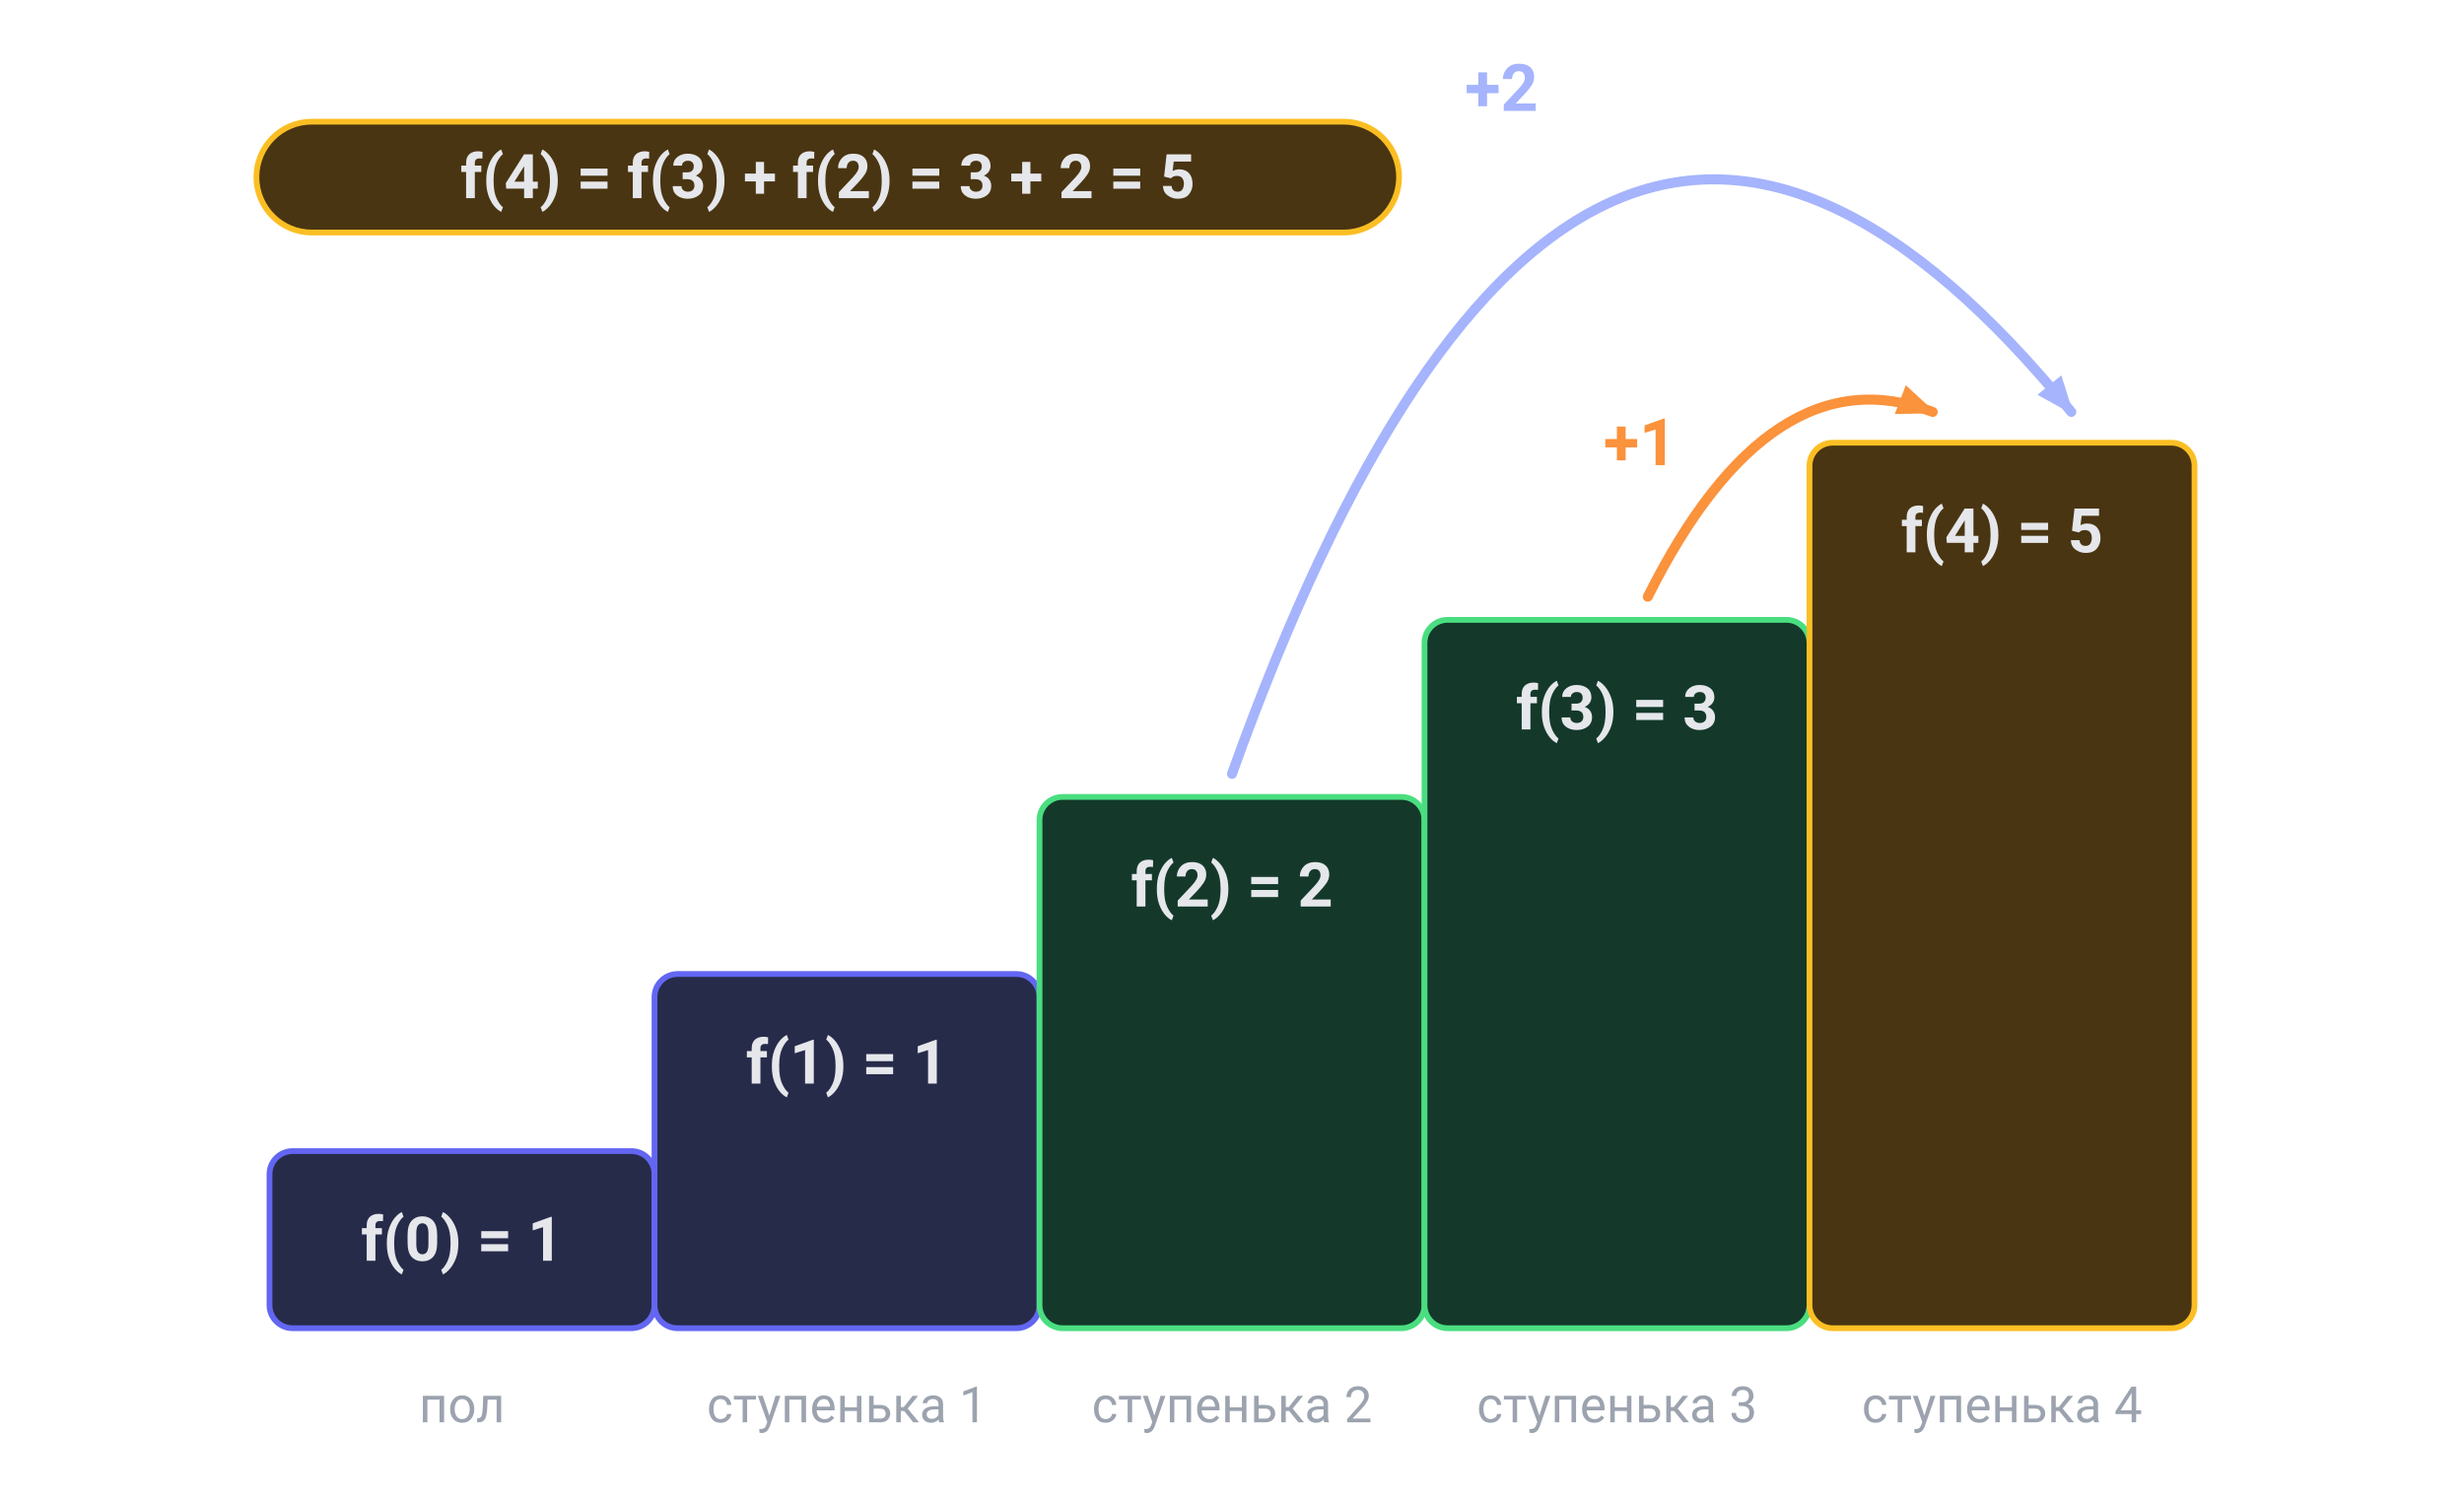
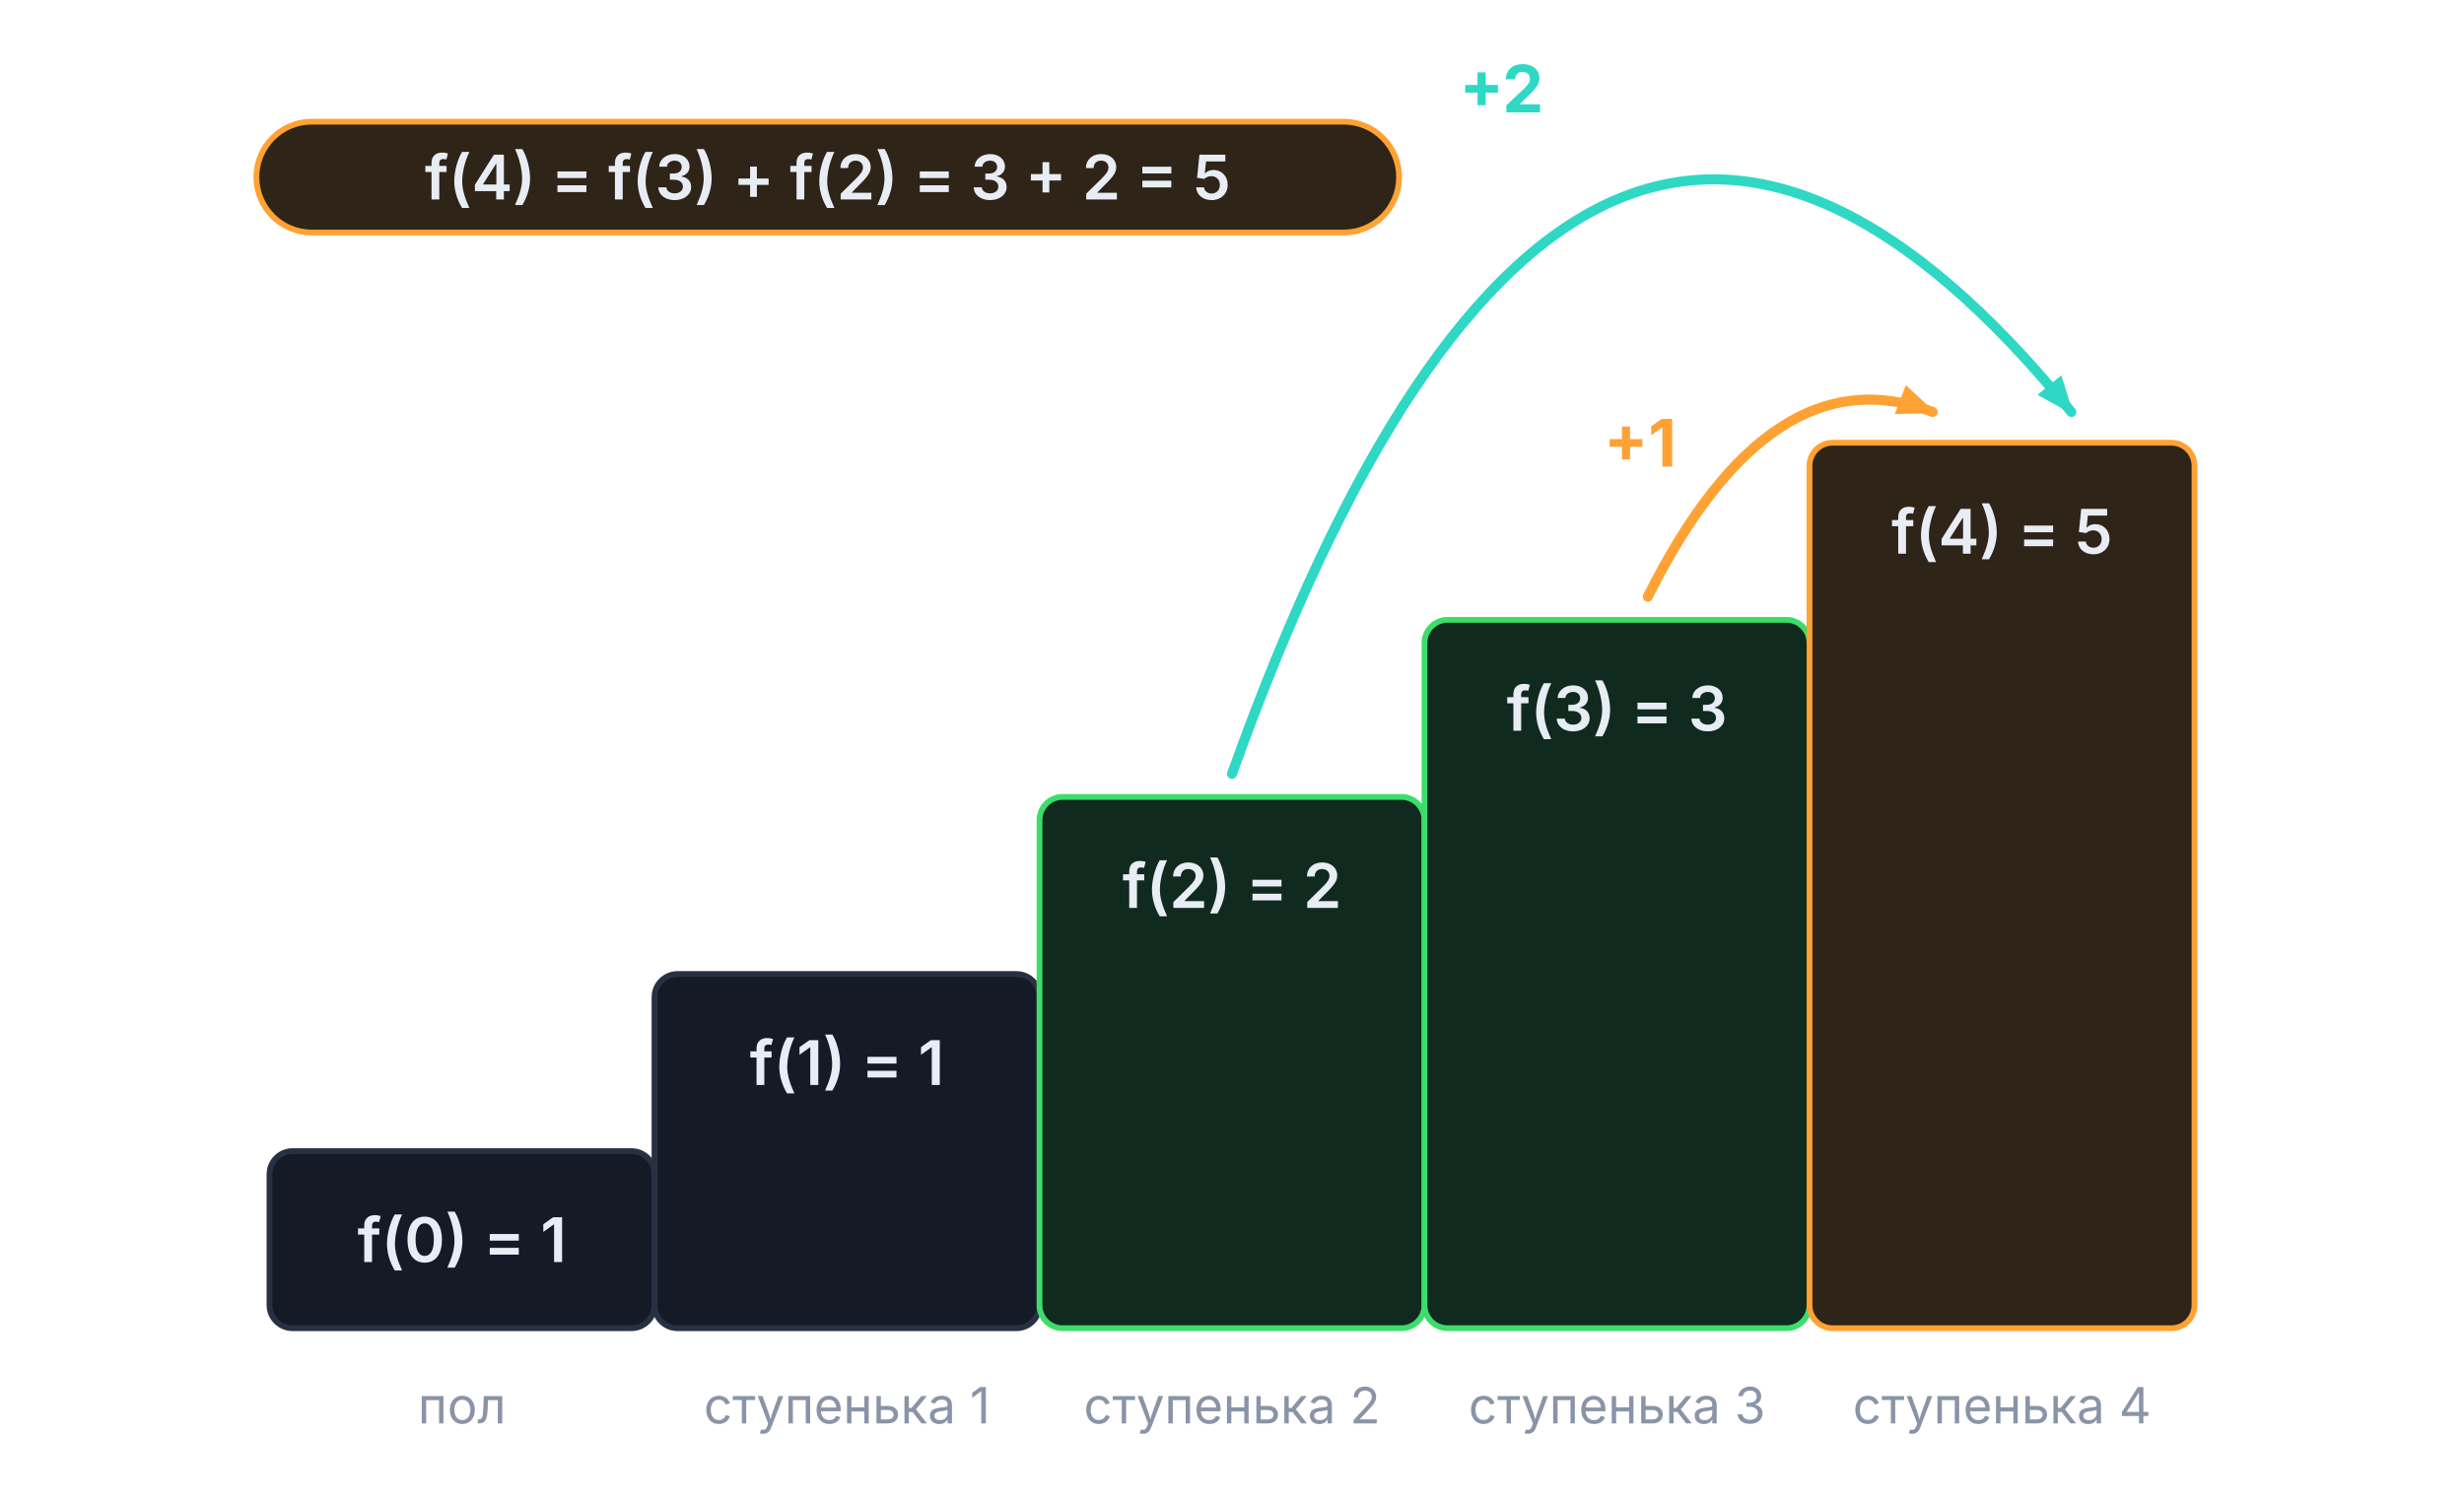
- <svg xmlns="http://www.w3.org/2000/svg" width="640" height="390" viewBox="0 0 640 390" font-family="'Segoe UI', Roboto, 'Helvetica Neue', Arial, sans-serif" role="img">
+ <svg xmlns="http://www.w3.org/2000/svg" width="640" height="390" viewBox="0 0 640 390" font-family="Inter, system-ui, 'Segoe UI', Roboto, Arial, sans-serif" role="img">
  <defs>
    <marker id="ah-accent" viewBox="0 0 10 10" refX="9" refY="5" markerWidth="10" markerHeight="10" markerUnits="userSpaceOnUse" orient="auto-start-reverse">
-       <path d="M0,1 L10,5 L0,9 z" fill="#a5b4fc" />
+       <path d="M0,1 L10,5 L0,9 z" fill="#2fd8c4" />
    </marker>
    <marker id="ah-accent2" viewBox="0 0 10 10" refX="9" refY="5" markerWidth="10" markerHeight="10" markerUnits="userSpaceOnUse" orient="auto-start-reverse">
-       <path d="M0,1 L10,5 L0,9 z" fill="#fb923c" />
+       <path d="M0,1 L10,5 L0,9 z" fill="#ffa133" />
    </marker>
  </defs>
-   <rect x="70.0" y="299.0" width="100.0" height="46.0" rx="6" fill="#272b4a" stroke="#6366f1" stroke-width="1.5" />
-   <text x="120.0" y="322.0" font-size="16" fill="#e5e7eb" font-weight="600" text-anchor="middle" dominant-baseline="central">f(0) = 1</text>
-   <text x="120.0" y="365.0" font-size="13" fill="#9ca3af" font-weight="400" text-anchor="middle" dominant-baseline="central">пол</text>
-   <rect x="170.0" y="253.0" width="100.0" height="92.0" rx="6" fill="#272b4a" stroke="#6366f1" stroke-width="1.5" />
-   <text x="220.0" y="276.0" font-size="16" fill="#e5e7eb" font-weight="600" text-anchor="middle" dominant-baseline="central">f(1) = 1</text>
-   <text x="220.0" y="365.0" font-size="13" fill="#9ca3af" font-weight="400" text-anchor="middle" dominant-baseline="central">ступенька 1</text>
-   <rect x="270.0" y="207.0" width="100.0" height="138.0" rx="6" fill="#14392a" stroke="#4ade80" stroke-width="1.5" />
-   <text x="320.0" y="230.0" font-size="16" fill="#e5e7eb" font-weight="600" text-anchor="middle" dominant-baseline="central">f(2) = 2</text>
-   <text x="320.0" y="365.0" font-size="13" fill="#9ca3af" font-weight="400" text-anchor="middle" dominant-baseline="central">ступенька 2</text>
-   <rect x="370.0" y="161.0" width="100.0" height="184.0" rx="6" fill="#14392a" stroke="#4ade80" stroke-width="1.5" />
-   <text x="420.0" y="184.0" font-size="16" fill="#e5e7eb" font-weight="600" text-anchor="middle" dominant-baseline="central">f(3) = 3</text>
-   <text x="420.0" y="365.0" font-size="13" fill="#9ca3af" font-weight="400" text-anchor="middle" dominant-baseline="central">ступенька 3</text>
-   <rect x="470.0" y="115.0" width="100.0" height="230.0" rx="6" fill="#4a3512" stroke="#fbbf24" stroke-width="1.5" />
-   <text x="520.0" y="138.0" font-size="16" fill="#e5e7eb" font-weight="600" text-anchor="middle" dominant-baseline="central">f(4) = 5</text>
-   <text x="520.0" y="365.0" font-size="13" fill="#9ca3af" font-weight="400" text-anchor="middle" dominant-baseline="central">ступенька 4</text>
-   <path d="M428,155 Q460,91 502,107" fill="none" stroke="#fb923c" stroke-width="2.6" stroke-linecap="round" stroke-linejoin="round" marker-end="url(#ah-accent2)" />
-   <text x="426.0" y="115.0" font-size="17" fill="#fb923c" font-weight="700" text-anchor="middle" dominant-baseline="central">+1</text>
-   <path d="M320,201 Q410,-50 538,107" fill="none" stroke="#a5b4fc" stroke-width="2.6" stroke-linecap="round" stroke-linejoin="round" marker-end="url(#ah-accent)" />
-   <text x="390.0" y="23.0" font-size="17" fill="#a5b4fc" font-weight="700" text-anchor="middle" dominant-baseline="central">+2</text>
-   <rect x="66.6" y="31.6" width="296.8" height="28.8" rx="14.4" fill="#4a3512" stroke="#fbbf24" stroke-width="1.5" />
-   <text x="215.0" y="46.0" font-size="16" fill="#e5e7eb" font-weight="600" text-anchor="middle" dominant-baseline="central">f(4) = f(3) + f(2) = 3 + 2 = 5</text>
+   <rect x="70.0" y="299.0" width="100.0" height="46.0" rx="6" fill="#151b26" stroke="#283142" stroke-width="1.5" />
+   <text x="120.0" y="322.0" font-size="16" fill="#e8edf5" font-weight="600" text-anchor="middle" dominant-baseline="central">f(0) = 1</text>
+   <text x="120.0" y="365.0" font-size="13" fill="#8a94a7" font-weight="400" text-anchor="middle" dominant-baseline="central">пол</text>
+   <rect x="170.0" y="253.0" width="100.0" height="92.0" rx="6" fill="#151b26" stroke="#283142" stroke-width="1.5" />
+   <text x="220.0" y="276.0" font-size="16" fill="#e8edf5" font-weight="600" text-anchor="middle" dominant-baseline="central">f(1) = 1</text>
+   <text x="220.0" y="365.0" font-size="13" fill="#8a94a7" font-weight="400" text-anchor="middle" dominant-baseline="central">ступенька 1</text>
+   <rect x="270.0" y="207.0" width="100.0" height="138.0" rx="6" fill="#112a1f" stroke="#3ddc6b" stroke-width="1.5" />
+   <text x="320.0" y="230.0" font-size="16" fill="#e8edf5" font-weight="600" text-anchor="middle" dominant-baseline="central">f(2) = 2</text>
+   <text x="320.0" y="365.0" font-size="13" fill="#8a94a7" font-weight="400" text-anchor="middle" dominant-baseline="central">ступенька 2</text>
+   <rect x="370.0" y="161.0" width="100.0" height="184.0" rx="6" fill="#112a1f" stroke="#3ddc6b" stroke-width="1.5" />
+   <text x="420.0" y="184.0" font-size="16" fill="#e8edf5" font-weight="600" text-anchor="middle" dominant-baseline="central">f(3) = 3</text>
+   <text x="420.0" y="365.0" font-size="13" fill="#8a94a7" font-weight="400" text-anchor="middle" dominant-baseline="central">ступенька 3</text>
+   <rect x="470.0" y="115.0" width="100.0" height="230.0" rx="6" fill="#2e2417" stroke="#ffa133" stroke-width="1.5" />
+   <text x="520.0" y="138.0" font-size="16" fill="#e8edf5" font-weight="600" text-anchor="middle" dominant-baseline="central">f(4) = 5</text>
+   <text x="520.0" y="365.0" font-size="13" fill="#8a94a7" font-weight="400" text-anchor="middle" dominant-baseline="central">ступенька 4</text>
+   <path d="M428,155 Q460,91 502,107" fill="none" stroke="#ffa133" stroke-width="2.6" stroke-linecap="round" stroke-linejoin="round" marker-end="url(#ah-accent2)" />
+   <text x="426.0" y="115.0" font-size="17" fill="#ffa133" font-weight="700" text-anchor="middle" dominant-baseline="central">+1</text>
+   <path d="M320,201 Q410,-50 538,107" fill="none" stroke="#2fd8c4" stroke-width="2.6" stroke-linecap="round" stroke-linejoin="round" marker-end="url(#ah-accent)" />
+   <text x="390.0" y="23.0" font-size="17" fill="#2fd8c4" font-weight="700" text-anchor="middle" dominant-baseline="central">+2</text>
+   <rect x="66.6" y="31.6" width="296.8" height="28.8" rx="14.4" fill="#2e2417" stroke="#ffa133" stroke-width="1.5" />
+   <text x="215.0" y="46.0" font-size="16" fill="#e8edf5" font-weight="600" text-anchor="middle" dominant-baseline="central">f(4) = f(3) + f(2) = 3 + 2 = 5</text>
</svg>
